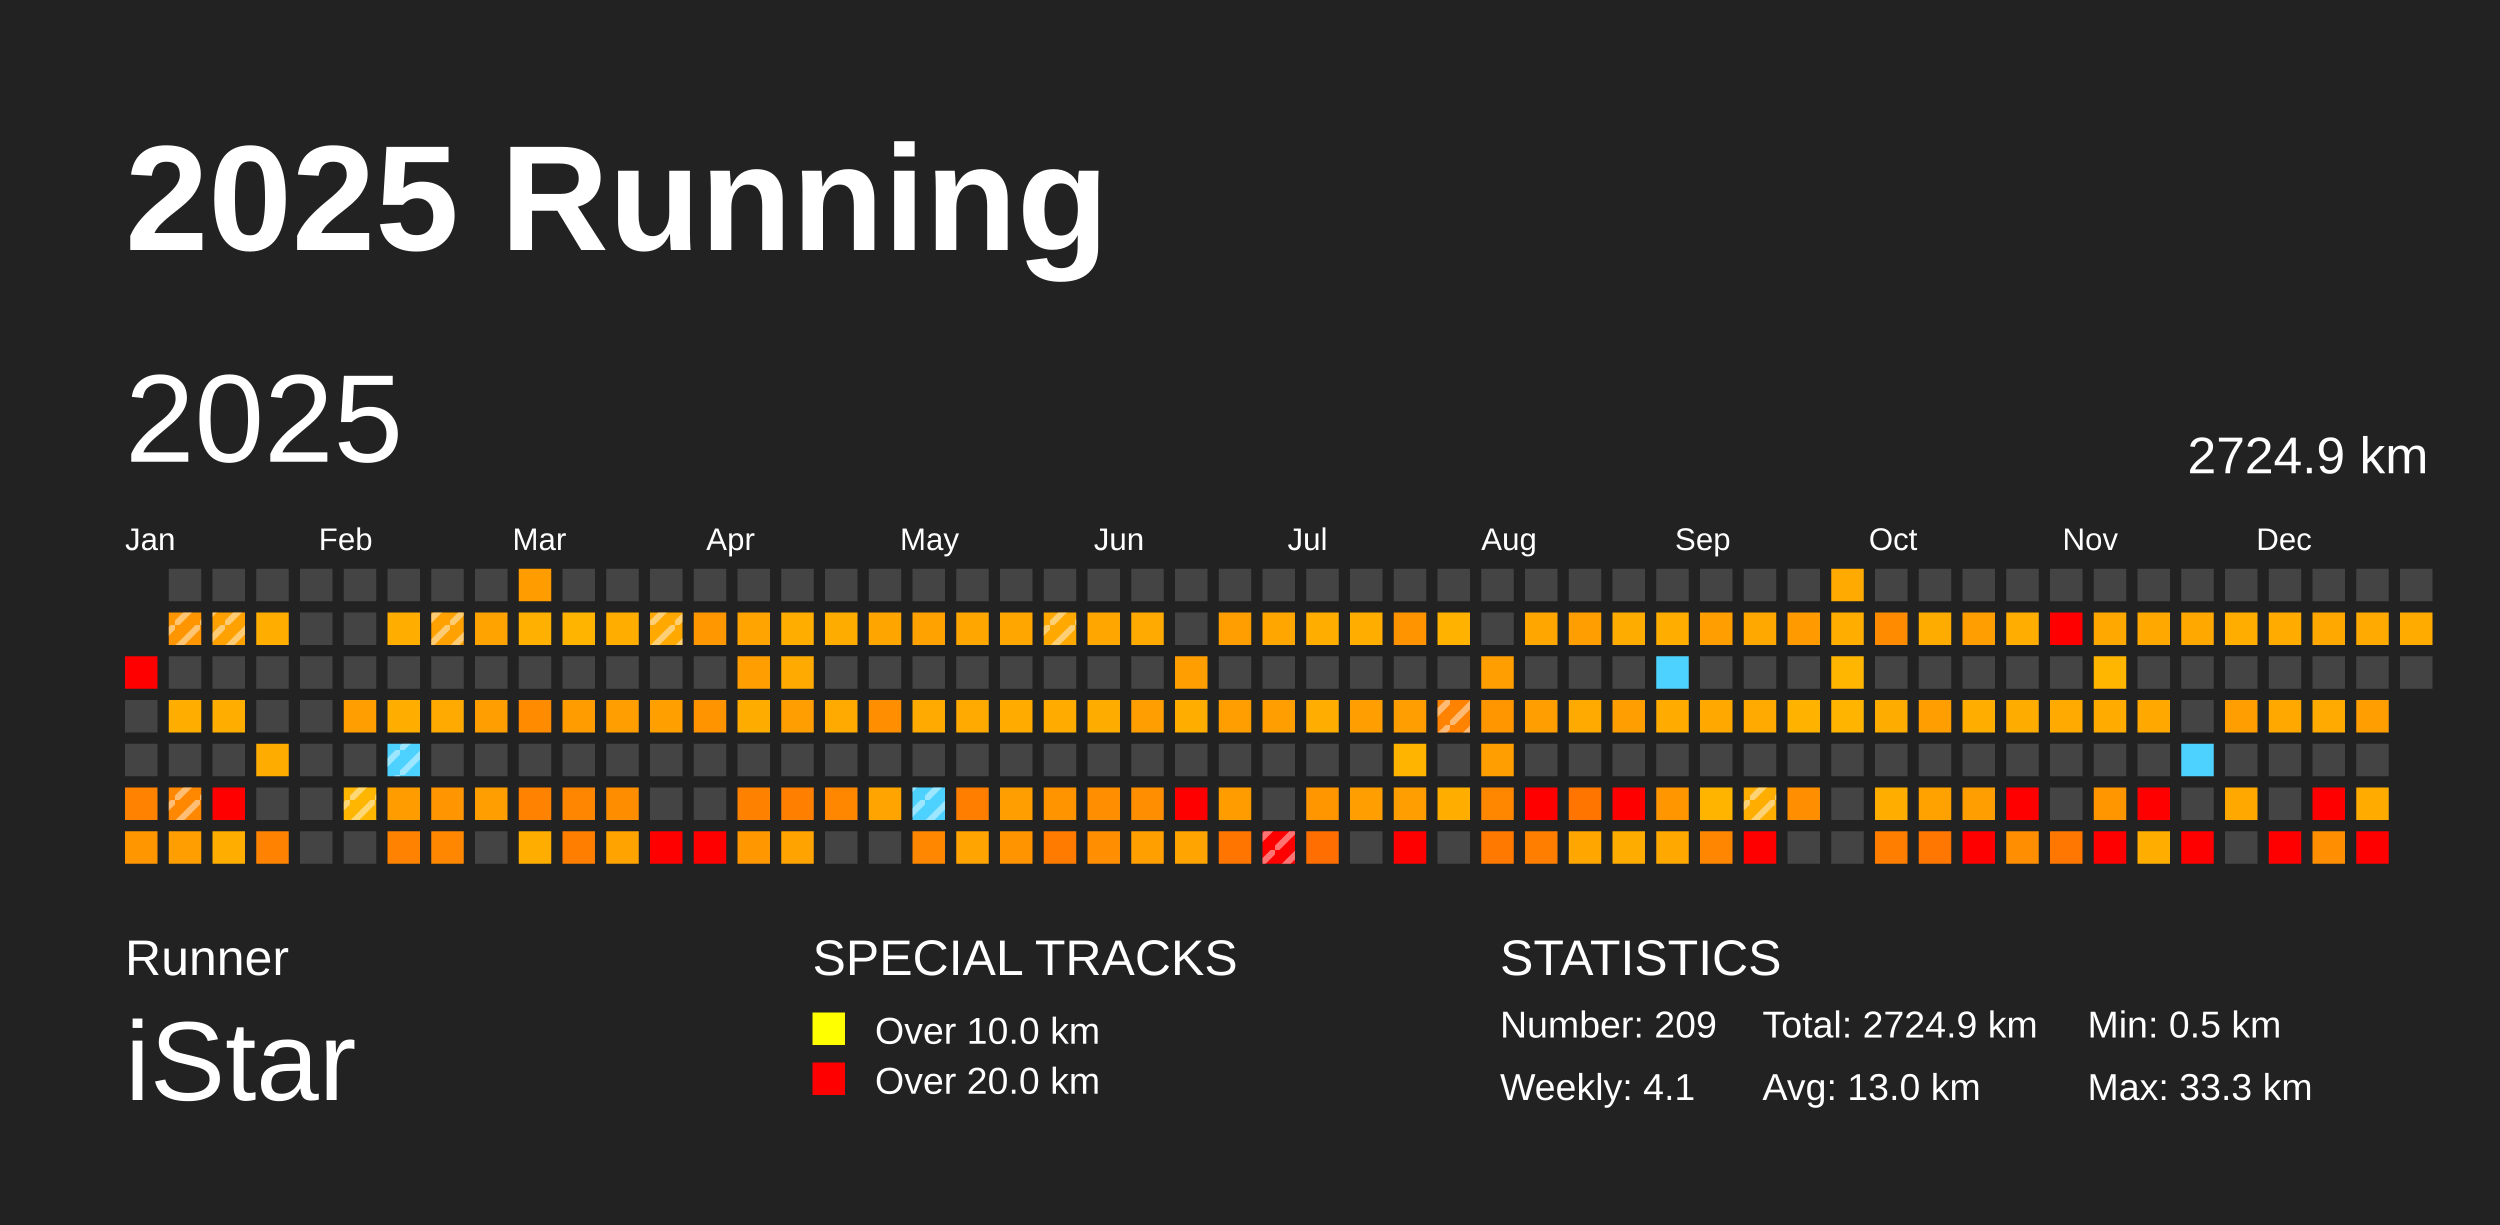
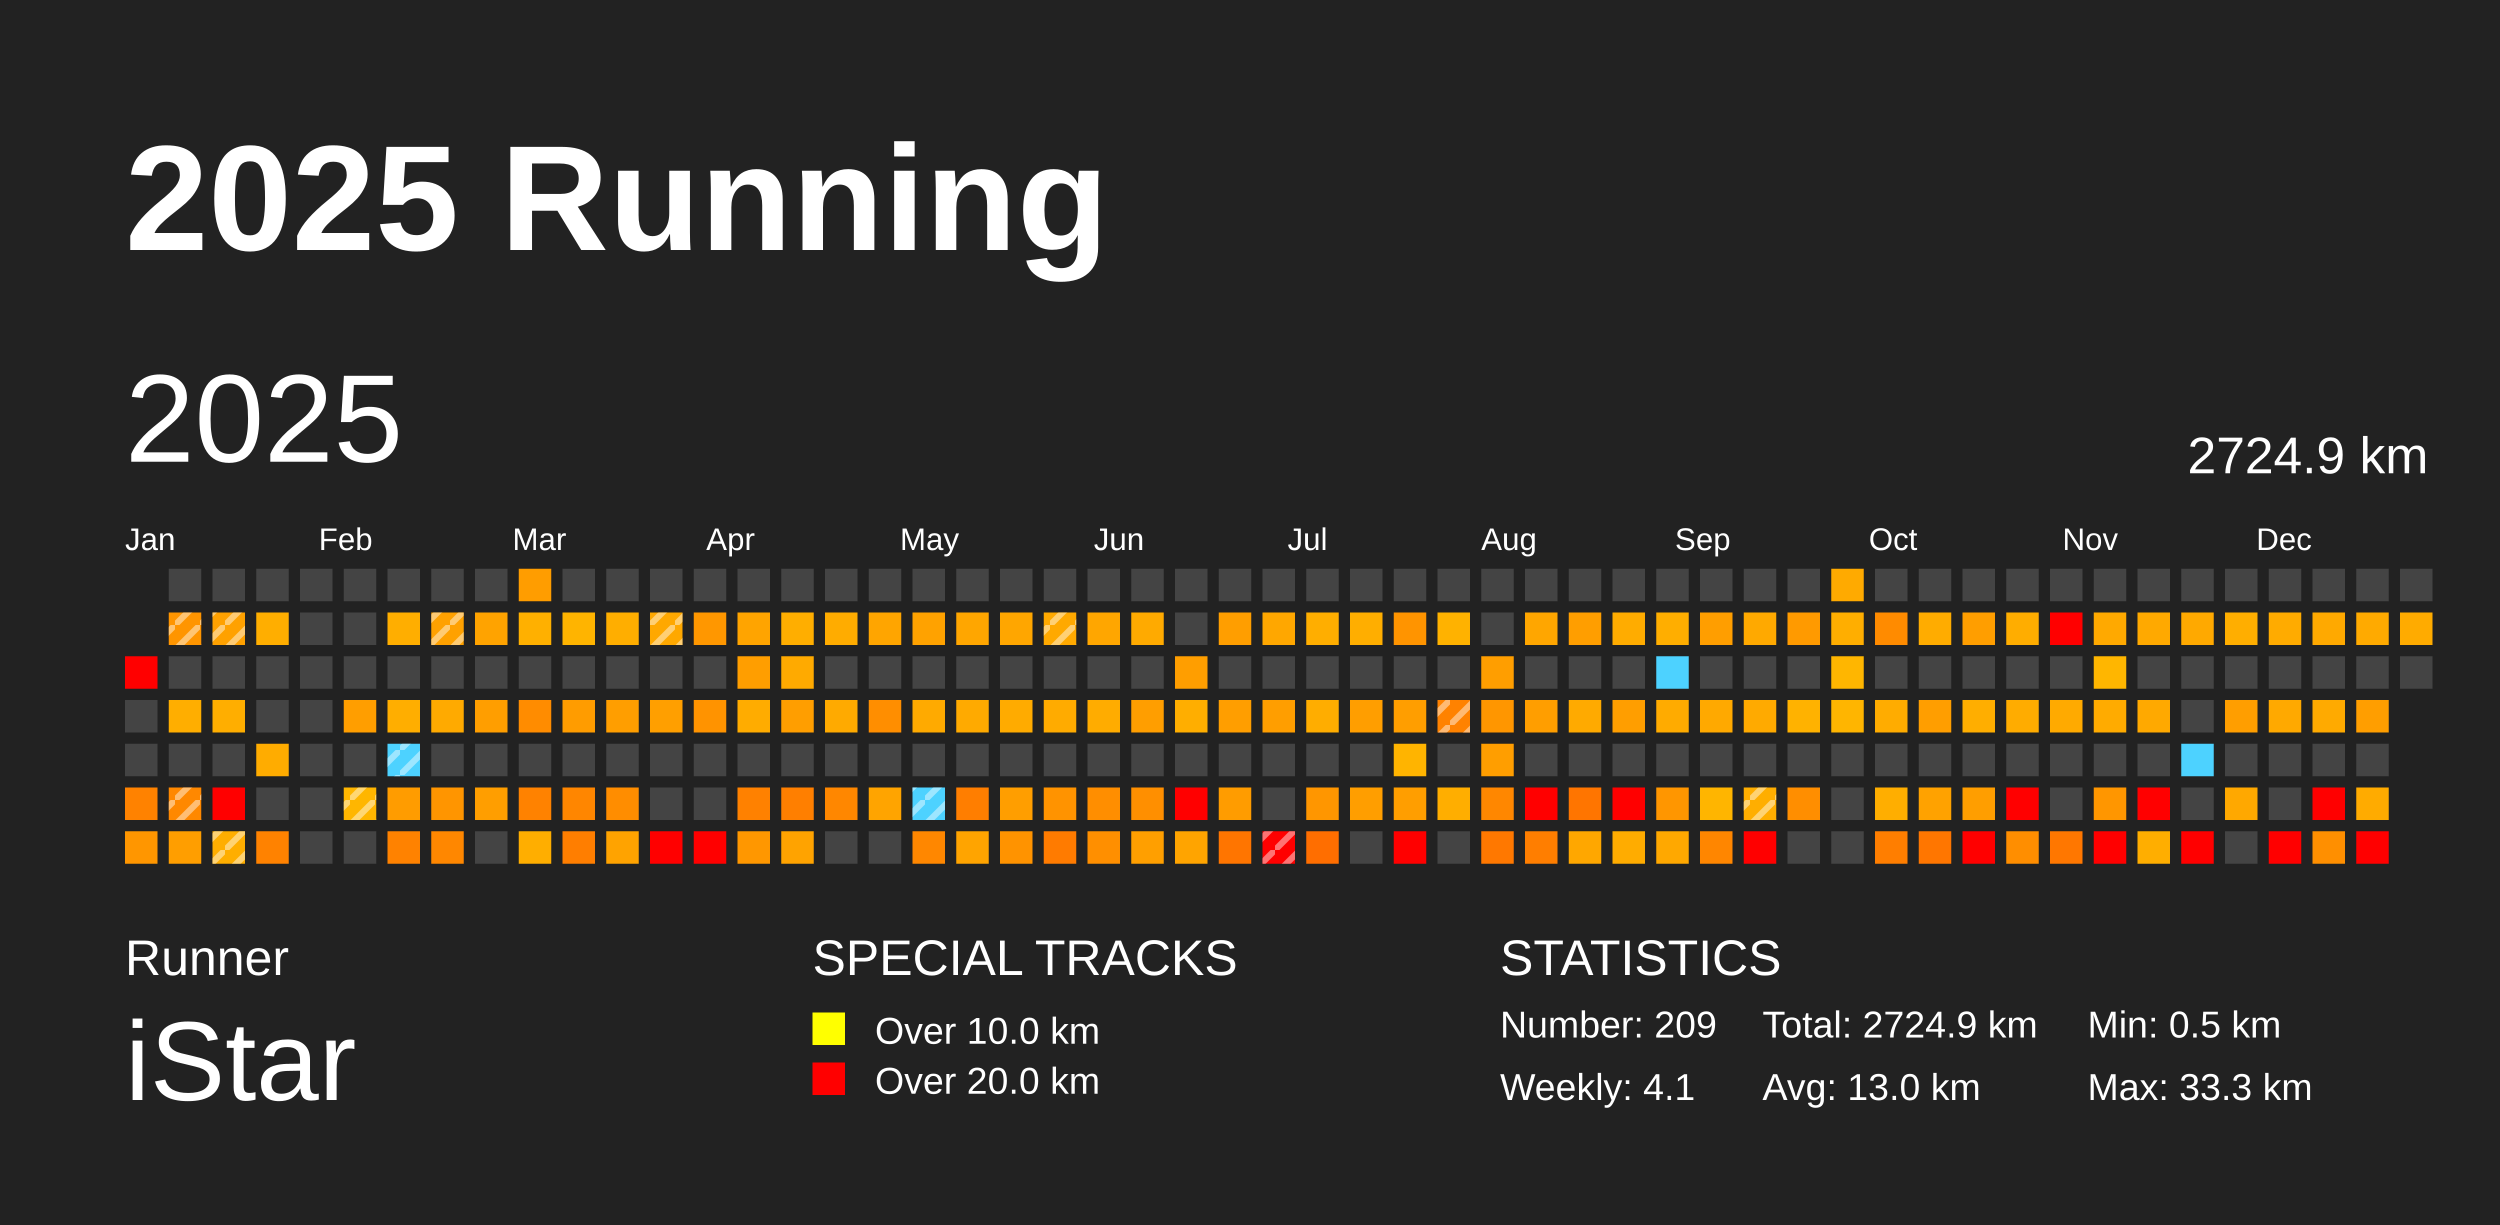
<svg xmlns="http://www.w3.org/2000/svg" baseProfile="full" height="98mm" version="1.1" viewBox="0,0,200,98" width="200mm">
  <defs>
    <pattern height="2" id="indoor-stripe" patternUnits="userSpaceOnUse" width="2">
      <line stroke="white" stroke-opacity="0.45" stroke-width="0.5" x1="0" x2="2" y1="2" y2="0" />
    </pattern>
  </defs>
  <rect fill="#222222" height="98" width="200" x="0" y="0" />
  <text fill="#FFFFFF" style="font-size:12px; font-family:Arial; font-weight:bold;" x="10" y="20">2025 Running</text>
  <text fill="#FFFFFF" style="font-size:4px; font-family:Arial" x="10" y="78">Runner</text>
  <text fill="#FFFFFF" style="font-size:9px; font-family:Arial" x="10" y="88">iStar</text>
  <text fill="#FFFFFF" style="font-size:4px; font-family:Arial" x="65" y="78">SPECIAL TRACKS</text>
  <rect fill="yellow" height="2.6" width="2.6" x="65" y="81" />
  <text fill="#FFFFFF" style="font-size:3px; font-family:Arial" x="70" y="83.5">Over 10.0 km</text>
  <rect fill="red" height="2.6" width="2.6" x="65" y="85" />
  <text fill="#FFFFFF" style="font-size:3px; font-family:Arial" x="70" y="87.5">Over 20.0 km</text>
  <text fill="#FFFFFF" style="font-size:4px; font-family:Arial" x="120" y="78">STATISTICS</text>
  <text fill="#FFFFFF" style="font-size:3px; font-family:Arial" x="120" y="83">Number: 209</text>
  <text fill="#FFFFFF" style="font-size:3px; font-family:Arial" x="120" y="88">Weekly: 4.1</text>
  <text fill="#FFFFFF" style="font-size:3px; font-family:Arial" x="141" y="83">Total: 2724.9 km</text>
  <text fill="#FFFFFF" style="font-size:3px; font-family:Arial" x="141" y="88">Avg: 13.0 km</text>
  <text fill="#FFFFFF" style="font-size:3px; font-family:Arial" x="167" y="83">Min: 0.5 km</text>
  <text fill="#FFFFFF" style="font-size:3px; font-family:Arial" x="167" y="88">Max: 33.3 km</text>
  <text dominant-baseline="hanging" fill="#FFFFFF" style="font-size:10.0px; font-family:Arial;" x="10" y="30">2025</text>
  <text dominant-baseline="hanging" fill="#FFFFFF" style="font-size:4.125px; font-family:Arial;" x="175" y="35">2724.9 km</text>
  <text fill="#FFFFFF" style="font-size:2.5px; font-family:Arial" x="10.0" y="44">Jan</text>
  <text fill="#FFFFFF" style="font-size:2.5px; font-family:Arial" x="25.5" y="44">Feb</text>
  <text fill="#FFFFFF" style="font-size:2.5px; font-family:Arial" x="41.0" y="44">Mar</text>
  <text fill="#FFFFFF" style="font-size:2.5px; font-family:Arial" x="56.5" y="44">Apr</text>
  <text fill="#FFFFFF" style="font-size:2.5px; font-family:Arial" x="72.0" y="44">May</text>
  <text fill="#FFFFFF" style="font-size:2.5px; font-family:Arial" x="87.5" y="44">Jun</text>
  <text fill="#FFFFFF" style="font-size:2.5px; font-family:Arial" x="103.0" y="44">Jul</text>
  <text fill="#FFFFFF" style="font-size:2.5px; font-family:Arial" x="118.5" y="44">Aug</text>
  <text fill="#FFFFFF" style="font-size:2.5px; font-family:Arial" x="134.0" y="44">Sep</text>
  <text fill="#FFFFFF" style="font-size:2.5px; font-family:Arial" x="149.5" y="44">Oct</text>
  <text fill="#FFFFFF" style="font-size:2.5px; font-family:Arial" x="165.0" y="44">Nov</text>
  <text fill="#FFFFFF" style="font-size:2.5px; font-family:Arial" x="180.5" y="44">Dec</text>
  <rect fill="red" height="2.6" width="2.6" x="10.0" y="52.5" />
  <rect fill="#444444" height="2.6" width="2.6" x="10.0" y="56.0" />
  <rect fill="#444444" height="2.6" width="2.6" x="10.0" y="59.5" />
  <rect fill="#ff8200" height="2.6" width="2.6" x="10.0" y="63.0" />
  <rect fill="#ff9600" height="2.6" width="2.6" x="10.0" y="66.5" />
  <rect fill="#444444" height="2.6" width="2.6" x="13.5" y="45.5" />
  <rect fill="#ff9500" height="2.6" width="2.6" x="13.5" y="49.0" />
  <rect fill="url(#indoor-stripe)" height="2.6" style="pointer-events: none;" width="2.6" x="13.5" y="49.0" />
  <rect fill="#444444" height="2.6" width="2.6" x="13.5" y="52.5" />
  <rect fill="#ffae00" height="2.6" width="2.6" x="13.5" y="56.0" />
  <rect fill="#444444" height="2.6" width="2.6" x="13.5" y="59.5" />
  <rect fill="#ff8800" height="2.6" width="2.6" x="13.5" y="63.0" />
  <rect fill="url(#indoor-stripe)" height="2.6" style="pointer-events: none;" width="2.6" x="13.5" y="63.0" />
  <rect fill="#ff9e00" height="2.6" width="2.6" x="13.5" y="66.5" />
  <rect fill="#444444" height="2.6" width="2.6" x="17.0" y="45.5" />
  <rect fill="#ffa100" height="2.6" width="2.6" x="17.0" y="49.0" />
  <rect fill="url(#indoor-stripe)" height="2.6" style="pointer-events: none;" width="2.6" x="17.0" y="49.0" />
  <rect fill="#444444" height="2.6" width="2.6" x="17.0" y="52.5" />
  <rect fill="#ffae00" height="2.6" width="2.6" x="17.0" y="56.0" />
  <rect fill="#444444" height="2.6" width="2.6" x="17.0" y="59.5" />
  <rect fill="red" height="2.6" width="2.6" x="17.0" y="63.0" />
  <rect fill="#ffae00" height="2.6" width="2.6" x="17.0" y="66.5" />
+   <rect fill="url(#indoor-stripe)" height="2.6" style="pointer-events: none;" width="2.6" x="17.0" y="66.5" />
  <rect fill="#444444" height="2.6" width="2.6" x="20.5" y="45.5" />
  <rect fill="#ffae00" height="2.6" width="2.6" x="20.5" y="49.0" />
  <rect fill="#444444" height="2.6" width="2.6" x="20.5" y="52.5" />
  <rect fill="#444444" height="2.6" width="2.6" x="20.5" y="56.0" />
  <rect fill="#ffac00" height="2.6" width="2.6" x="20.5" y="59.5" />
  <rect fill="#444444" height="2.6" width="2.6" x="20.5" y="63.0" />
  <rect fill="#ff8200" height="2.6" width="2.6" x="20.5" y="66.5" />
  <rect fill="#444444" height="2.6" width="2.6" x="24.0" y="45.5" />
  <rect fill="#444444" height="2.6" width="2.6" x="24.0" y="49.0" />
  <rect fill="#444444" height="2.6" width="2.6" x="24.0" y="52.5" />
  <rect fill="#444444" height="2.6" width="2.6" x="24.0" y="56.0" />
  <rect fill="#444444" height="2.6" width="2.6" x="24.0" y="59.5" />
  <rect fill="#444444" height="2.6" width="2.6" x="24.0" y="63.0" />
  <rect fill="#444444" height="2.6" width="2.6" x="24.0" y="66.5" />
  <rect fill="#444444" height="2.6" width="2.6" x="27.5" y="45.5" />
  <rect fill="#444444" height="2.6" width="2.6" x="27.5" y="49.0" />
  <rect fill="#444444" height="2.6" width="2.6" x="27.5" y="52.5" />
  <rect fill="#ff9e00" height="2.6" width="2.6" x="27.5" y="56.0" />
  <rect fill="#444444" height="2.6" width="2.6" x="27.5" y="59.5" />
  <rect fill="#ffb600" height="2.6" width="2.6" x="27.5" y="63.0" />
  <rect fill="url(#indoor-stripe)" height="2.6" style="pointer-events: none;" width="2.6" x="27.5" y="63.0" />
  <rect fill="#444444" height="2.6" width="2.6" x="27.5" y="66.5" />
  <rect fill="#444444" height="2.6" width="2.6" x="31.0" y="45.5" />
  <rect fill="#ffae00" height="2.6" width="2.6" x="31.0" y="49.0" />
  <rect fill="#444444" height="2.6" width="2.6" x="31.0" y="52.5" />
  <rect fill="#ffae00" height="2.6" width="2.6" x="31.0" y="56.0" />
  <rect fill="#4dd2ff" height="2.6" width="2.6" x="31.0" y="59.5" />
  <rect fill="url(#indoor-stripe)" height="2.6" style="pointer-events: none;" width="2.6" x="31.0" y="59.5" />
  <rect fill="#ff9c00" height="2.6" width="2.6" x="31.0" y="63.0" />
  <rect fill="#ff8200" height="2.6" width="2.6" x="31.0" y="66.5" />
  <rect fill="#444444" height="2.6" width="2.6" x="34.5" y="45.5" />
  <rect fill="#ffa100" height="2.6" width="2.6" x="34.5" y="49.0" />
  <rect fill="url(#indoor-stripe)" height="2.6" style="pointer-events: none;" width="2.6" x="34.5" y="49.0" />
  <rect fill="#444444" height="2.6" width="2.6" x="34.5" y="52.5" />
  <rect fill="#ffaa00" height="2.6" width="2.6" x="34.5" y="56.0" />
  <rect fill="#444444" height="2.6" width="2.6" x="34.5" y="59.5" />
  <rect fill="#ff9500" height="2.6" width="2.6" x="34.5" y="63.0" />
  <rect fill="#ff8700" height="2.6" width="2.6" x="34.5" y="66.5" />
  <rect fill="#444444" height="2.6" width="2.6" x="38.0" y="45.5" />
  <rect fill="#ffa300" height="2.6" width="2.6" x="38.0" y="49.0" />
  <rect fill="#444444" height="2.6" width="2.6" x="38.0" y="52.5" />
  <rect fill="#ff9e00" height="2.6" width="2.6" x="38.0" y="56.0" />
  <rect fill="#444444" height="2.6" width="2.6" x="38.0" y="59.5" />
  <rect fill="#ff9e00" height="2.6" width="2.6" x="38.0" y="63.0" />
  <rect fill="#444444" height="2.6" width="2.6" x="38.0" y="66.5" />
  <rect fill="#ff9d00" height="2.6" width="2.6" x="41.5" y="45.5" />
  <rect fill="#ffb000" height="2.6" width="2.6" x="41.5" y="49.0" />
  <rect fill="#444444" height="2.6" width="2.6" x="41.5" y="52.5" />
  <rect fill="#ff8c00" height="2.6" width="2.6" x="41.5" y="56.0" />
  <rect fill="#444444" height="2.6" width="2.6" x="41.5" y="59.5" />
  <rect fill="#ff8200" height="2.6" width="2.6" x="41.5" y="63.0" />
  <rect fill="#ffae00" height="2.6" width="2.6" x="41.5" y="66.5" />
  <rect fill="#444444" height="2.6" width="2.6" x="45.0" y="45.5" />
  <rect fill="#ffb400" height="2.6" width="2.6" x="45.0" y="49.0" />
  <rect fill="#444444" height="2.6" width="2.6" x="45.0" y="52.5" />
  <rect fill="#ff9c00" height="2.6" width="2.6" x="45.0" y="56.0" />
  <rect fill="#444444" height="2.6" width="2.6" x="45.0" y="59.5" />
  <rect fill="#ff8600" height="2.6" width="2.6" x="45.0" y="63.0" />
  <rect fill="#ff7e00" height="2.6" width="2.6" x="45.0" y="66.5" />
  <rect fill="#444444" height="2.6" width="2.6" x="48.5" y="45.5" />
  <rect fill="#ffae00" height="2.6" width="2.6" x="48.5" y="49.0" />
  <rect fill="#444444" height="2.6" width="2.6" x="48.5" y="52.5" />
  <rect fill="#ff9e00" height="2.6" width="2.6" x="48.5" y="56.0" />
  <rect fill="#444444" height="2.6" width="2.6" x="48.5" y="59.5" />
  <rect fill="#ff8d00" height="2.6" width="2.6" x="48.5" y="63.0" />
  <rect fill="#ffa300" height="2.6" width="2.6" x="48.5" y="66.5" />
  <rect fill="#444444" height="2.6" width="2.6" x="52.0" y="45.5" />
  <rect fill="#ffa800" height="2.6" width="2.6" x="52.0" y="49.0" />
  <rect fill="url(#indoor-stripe)" height="2.6" style="pointer-events: none;" width="2.6" x="52.0" y="49.0" />
  <rect fill="#444444" height="2.6" width="2.6" x="52.0" y="52.5" />
  <rect fill="#ff9f00" height="2.6" width="2.6" x="52.0" y="56.0" />
  <rect fill="#444444" height="2.6" width="2.6" x="52.0" y="59.5" />
  <rect fill="#444444" height="2.6" width="2.6" x="52.0" y="63.0" />
  <rect fill="red" height="2.6" width="2.6" x="52.0" y="66.5" />
  <rect fill="#444444" height="2.6" width="2.6" x="55.5" y="45.5" />
  <rect fill="#ff9700" height="2.6" width="2.6" x="55.5" y="49.0" />
  <rect fill="#444444" height="2.6" width="2.6" x="55.5" y="52.5" />
  <rect fill="#ff9300" height="2.6" width="2.6" x="55.5" y="56.0" />
  <rect fill="#444444" height="2.6" width="2.6" x="55.5" y="59.5" />
  <rect fill="#444444" height="2.6" width="2.6" x="55.5" y="63.0" />
  <rect fill="red" height="2.6" width="2.6" x="55.5" y="66.5" />
  <rect fill="#444444" height="2.6" width="2.6" x="59.0" y="45.5" />
  <rect fill="#ffa400" height="2.6" width="2.6" x="59.0" y="49.0" />
  <rect fill="#ff9e00" height="2.6" width="2.6" x="59.0" y="52.5" />
  <rect fill="#ffac00" height="2.6" width="2.6" x="59.0" y="56.0" />
  <rect fill="#444444" height="2.6" width="2.6" x="59.0" y="59.5" />
  <rect fill="#ff8100" height="2.6" width="2.6" x="59.0" y="63.0" />
  <rect fill="#ff9700" height="2.6" width="2.6" x="59.0" y="66.5" />
  <rect fill="#444444" height="2.6" width="2.6" x="62.5" y="45.5" />
  <rect fill="#ffae00" height="2.6" width="2.6" x="62.5" y="49.0" />
  <rect fill="#ffaa00" height="2.6" width="2.6" x="62.5" y="52.5" />
  <rect fill="#ff9e00" height="2.6" width="2.6" x="62.5" y="56.0" />
  <rect fill="#444444" height="2.6" width="2.6" x="62.5" y="59.5" />
  <rect fill="#ff7f00" height="2.6" width="2.6" x="62.5" y="63.0" />
  <rect fill="#ffa300" height="2.6" width="2.6" x="62.5" y="66.5" />
  <rect fill="#444444" height="2.6" width="2.6" x="66.0" y="45.5" />
  <rect fill="#ffac00" height="2.6" width="2.6" x="66.0" y="49.0" />
  <rect fill="#444444" height="2.6" width="2.6" x="66.0" y="52.5" />
  <rect fill="#ffaa00" height="2.6" width="2.6" x="66.0" y="56.0" />
  <rect fill="#444444" height="2.6" width="2.6" x="66.0" y="59.5" />
  <rect fill="#ff8700" height="2.6" width="2.6" x="66.0" y="63.0" />
  <rect fill="#444444" height="2.6" width="2.6" x="66.0" y="66.5" />
  <rect fill="#444444" height="2.6" width="2.6" x="69.5" y="45.5" />
  <rect fill="#ffa500" height="2.6" width="2.6" x="69.5" y="49.0" />
  <rect fill="#444444" height="2.6" width="2.6" x="69.5" y="52.5" />
  <rect fill="#ff8e00" height="2.6" width="2.6" x="69.5" y="56.0" />
  <rect fill="#444444" height="2.6" width="2.6" x="69.5" y="59.5" />
  <rect fill="#ffa400" height="2.6" width="2.6" x="69.5" y="63.0" />
  <rect fill="#444444" height="2.6" width="2.6" x="69.5" y="66.5" />
  <rect fill="#444444" height="2.6" width="2.6" x="73.0" y="45.5" />
  <rect fill="#ffa200" height="2.6" width="2.6" x="73.0" y="49.0" />
  <rect fill="#444444" height="2.6" width="2.6" x="73.0" y="52.5" />
  <rect fill="#ffaa00" height="2.6" width="2.6" x="73.0" y="56.0" />
  <rect fill="#444444" height="2.6" width="2.6" x="73.0" y="59.5" />
  <rect fill="#4dd2ff" height="2.6" width="2.6" x="73.0" y="63.0" />
  <rect fill="url(#indoor-stripe)" height="2.6" style="pointer-events: none;" width="2.6" x="73.0" y="63.0" />
  <rect fill="#ff8700" height="2.6" width="2.6" x="73.0" y="66.5" />
  <rect fill="#444444" height="2.6" width="2.6" x="76.5" y="45.5" />
  <rect fill="#ffa600" height="2.6" width="2.6" x="76.5" y="49.0" />
  <rect fill="#444444" height="2.6" width="2.6" x="76.5" y="52.5" />
  <rect fill="#ffaa00" height="2.6" width="2.6" x="76.5" y="56.0" />
  <rect fill="#444444" height="2.6" width="2.6" x="76.5" y="59.5" />
  <rect fill="#ff7e00" height="2.6" width="2.6" x="76.5" y="63.0" />
  <rect fill="#ffa400" height="2.6" width="2.6" x="76.5" y="66.5" />
  <rect fill="#444444" height="2.6" width="2.6" x="80.0" y="45.5" />
  <rect fill="#ffa600" height="2.6" width="2.6" x="80.0" y="49.0" />
  <rect fill="#444444" height="2.6" width="2.6" x="80.0" y="52.5" />
  <rect fill="#ffab00" height="2.6" width="2.6" x="80.0" y="56.0" />
  <rect fill="#444444" height="2.6" width="2.6" x="80.0" y="59.5" />
  <rect fill="#ff9e00" height="2.6" width="2.6" x="80.0" y="63.0" />
  <rect fill="#ff9300" height="2.6" width="2.6" x="80.0" y="66.5" />
  <rect fill="#444444" height="2.6" width="2.6" x="83.5" y="45.5" />
  <rect fill="#ffa900" height="2.6" width="2.6" x="83.5" y="49.0" />
  <rect fill="url(#indoor-stripe)" height="2.6" style="pointer-events: none;" width="2.6" x="83.5" y="49.0" />
  <rect fill="#444444" height="2.6" width="2.6" x="83.5" y="52.5" />
  <rect fill="#ffab00" height="2.6" width="2.6" x="83.5" y="56.0" />
  <rect fill="#444444" height="2.6" width="2.6" x="83.5" y="59.5" />
  <rect fill="#ff9300" height="2.6" width="2.6" x="83.5" y="63.0" />
  <rect fill="#ff7b00" height="2.6" width="2.6" x="83.5" y="66.5" />
  <rect fill="#444444" height="2.6" width="2.6" x="87.0" y="45.5" />
  <rect fill="#ffa600" height="2.6" width="2.6" x="87.0" y="49.0" />
  <rect fill="#444444" height="2.6" width="2.6" x="87.0" y="52.5" />
  <rect fill="#ffac00" height="2.6" width="2.6" x="87.0" y="56.0" />
  <rect fill="#444444" height="2.6" width="2.6" x="87.0" y="59.5" />
  <rect fill="#ff8e00" height="2.6" width="2.6" x="87.0" y="63.0" />
  <rect fill="#ff8f00" height="2.6" width="2.6" x="87.0" y="66.5" />
  <rect fill="#444444" height="2.6" width="2.6" x="90.5" y="45.5" />
  <rect fill="#ffaa00" height="2.6" width="2.6" x="90.5" y="49.0" />
  <rect fill="#444444" height="2.6" width="2.6" x="90.5" y="52.5" />
  <rect fill="#ff9e00" height="2.6" width="2.6" x="90.5" y="56.0" />
  <rect fill="#444444" height="2.6" width="2.6" x="90.5" y="59.5" />
  <rect fill="#ff8f00" height="2.6" width="2.6" x="90.5" y="63.0" />
  <rect fill="#ff9f00" height="2.6" width="2.6" x="90.5" y="66.5" />
  <rect fill="#444444" height="2.6" width="2.6" x="94.0" y="45.5" />
  <rect fill="#444444" height="2.6" width="2.6" x="94.0" y="49.0" />
  <rect fill="#ff9e00" height="2.6" width="2.6" x="94.0" y="52.5" />
  <rect fill="#ffae00" height="2.6" width="2.6" x="94.0" y="56.0" />
  <rect fill="#444444" height="2.6" width="2.6" x="94.0" y="59.5" />
  <rect fill="red" height="2.6" width="2.6" x="94.0" y="63.0" />
  <rect fill="#ffa400" height="2.6" width="2.6" x="94.0" y="66.5" />
  <rect fill="#444444" height="2.6" width="2.6" x="97.5" y="45.5" />
  <rect fill="#ff9e00" height="2.6" width="2.6" x="97.5" y="49.0" />
  <rect fill="#444444" height="2.6" width="2.6" x="97.5" y="52.5" />
  <rect fill="#ff9e00" height="2.6" width="2.6" x="97.5" y="56.0" />
  <rect fill="#444444" height="2.6" width="2.6" x="97.5" y="59.5" />
  <rect fill="#ff9c00" height="2.6" width="2.6" x="97.5" y="63.0" />
  <rect fill="#ff7500" height="2.6" width="2.6" x="97.5" y="66.5" />
  <rect fill="#444444" height="2.6" width="2.6" x="101.0" y="45.5" />
  <rect fill="#ffa700" height="2.6" width="2.6" x="101.0" y="49.0" />
  <rect fill="#444444" height="2.6" width="2.6" x="101.0" y="52.5" />
  <rect fill="#ff9e00" height="2.6" width="2.6" x="101.0" y="56.0" />
  <rect fill="#444444" height="2.6" width="2.6" x="101.0" y="59.5" />
  <rect fill="#444444" height="2.6" width="2.6" x="101.0" y="63.0" />
  <rect fill="red" height="2.6" width="2.6" x="101.0" y="66.5" />
  <rect fill="url(#indoor-stripe)" height="2.6" style="pointer-events: none;" width="2.6" x="101.0" y="66.5" />
  <rect fill="#444444" height="2.6" width="2.6" x="104.5" y="45.5" />
  <rect fill="#ffae00" height="2.6" width="2.6" x="104.5" y="49.0" />
  <rect fill="#444444" height="2.6" width="2.6" x="104.5" y="52.5" />
  <rect fill="#ffad00" height="2.6" width="2.6" x="104.5" y="56.0" />
  <rect fill="#444444" height="2.6" width="2.6" x="104.5" y="59.5" />
  <rect fill="#ff9600" height="2.6" width="2.6" x="104.5" y="63.0" />
  <rect fill="#ff6e00" height="2.6" width="2.6" x="104.5" y="66.5" />
  <rect fill="#444444" height="2.6" width="2.6" x="108.0" y="45.5" />
  <rect fill="#ffae00" height="2.6" width="2.6" x="108.0" y="49.0" />
  <rect fill="#444444" height="2.6" width="2.6" x="108.0" y="52.5" />
  <rect fill="#ff9e00" height="2.6" width="2.6" x="108.0" y="56.0" />
  <rect fill="#444444" height="2.6" width="2.6" x="108.0" y="59.5" />
  <rect fill="#ff9e00" height="2.6" width="2.6" x="108.0" y="63.0" />
  <rect fill="#444444" height="2.6" width="2.6" x="108.0" y="66.5" />
  <rect fill="#444444" height="2.6" width="2.6" x="111.5" y="45.5" />
  <rect fill="#ff9400" height="2.6" width="2.6" x="111.5" y="49.0" />
  <rect fill="#444444" height="2.6" width="2.6" x="111.5" y="52.5" />
  <rect fill="#ff9e00" height="2.6" width="2.6" x="111.5" y="56.0" />
  <rect fill="#ffb400" height="2.6" width="2.6" x="111.5" y="59.5" />
  <rect fill="#ff9e00" height="2.6" width="2.6" x="111.5" y="63.0" />
  <rect fill="red" height="2.6" width="2.6" x="111.5" y="66.5" />
  <rect fill="#444444" height="2.6" width="2.6" x="115.0" y="45.5" />
  <rect fill="#ffb200" height="2.6" width="2.6" x="115.0" y="49.0" />
  <rect fill="#444444" height="2.6" width="2.6" x="115.0" y="52.5" />
  <rect fill="#ff8200" height="2.6" width="2.6" x="115.0" y="56.0" />
  <rect fill="url(#indoor-stripe)" height="2.6" style="pointer-events: none;" width="2.6" x="115.0" y="56.0" />
  <rect fill="#444444" height="2.6" width="2.6" x="115.0" y="59.5" />
  <rect fill="#ffae00" height="2.6" width="2.6" x="115.0" y="63.0" />
  <rect fill="#444444" height="2.6" width="2.6" x="115.0" y="66.5" />
  <rect fill="#444444" height="2.6" width="2.6" x="118.5" y="45.5" />
  <rect fill="#444444" height="2.6" width="2.6" x="118.5" y="49.0" />
  <rect fill="#ff9e00" height="2.6" width="2.6" x="118.5" y="52.5" />
  <rect fill="#ff9600" height="2.6" width="2.6" x="118.5" y="56.0" />
  <rect fill="#ff9e00" height="2.6" width="2.6" x="118.5" y="59.5" />
  <rect fill="#ff8700" height="2.6" width="2.6" x="118.5" y="63.0" />
  <rect fill="#ff7800" height="2.6" width="2.6" x="118.5" y="66.5" />
  <rect fill="#444444" height="2.6" width="2.6" x="122.0" y="45.5" />
  <rect fill="#ffa600" height="2.6" width="2.6" x="122.0" y="49.0" />
  <rect fill="#444444" height="2.6" width="2.6" x="122.0" y="52.5" />
  <rect fill="#ff9e00" height="2.6" width="2.6" x="122.0" y="56.0" />
  <rect fill="#444444" height="2.6" width="2.6" x="122.0" y="59.5" />
  <rect fill="red" height="2.6" width="2.6" x="122.0" y="63.0" />
  <rect fill="#ff7e00" height="2.6" width="2.6" x="122.0" y="66.5" />
  <rect fill="#444444" height="2.6" width="2.6" x="125.5" y="45.5" />
  <rect fill="#ff9e00" height="2.6" width="2.6" x="125.5" y="49.0" />
  <rect fill="#444444" height="2.6" width="2.6" x="125.5" y="52.5" />
  <rect fill="#ffaa00" height="2.6" width="2.6" x="125.5" y="56.0" />
  <rect fill="#444444" height="2.6" width="2.6" x="125.5" y="59.5" />
  <rect fill="#ff7500" height="2.6" width="2.6" x="125.5" y="63.0" />
  <rect fill="#ffa700" height="2.6" width="2.6" x="125.5" y="66.5" />
  <rect fill="#444444" height="2.6" width="2.6" x="129.0" y="45.5" />
  <rect fill="#ffac00" height="2.6" width="2.6" x="129.0" y="49.0" />
  <rect fill="#444444" height="2.6" width="2.6" x="129.0" y="52.5" />
  <rect fill="#ff9e00" height="2.6" width="2.6" x="129.0" y="56.0" />
  <rect fill="#444444" height="2.6" width="2.6" x="129.0" y="59.5" />
  <rect fill="red" height="2.6" width="2.6" x="129.0" y="63.0" />
  <rect fill="#ffac00" height="2.6" width="2.6" x="129.0" y="66.5" />
  <rect fill="#444444" height="2.6" width="2.6" x="132.5" y="45.5" />
  <rect fill="#ffae00" height="2.6" width="2.6" x="132.5" y="49.0" />
  <rect fill="#4dd2ff" height="2.6" width="2.6" x="132.5" y="52.5" />
  <rect fill="#ffab00" height="2.6" width="2.6" x="132.5" y="56.0" />
  <rect fill="#444444" height="2.6" width="2.6" x="132.5" y="59.5" />
  <rect fill="#ff9600" height="2.6" width="2.6" x="132.5" y="63.0" />
  <rect fill="#ffa800" height="2.6" width="2.6" x="132.5" y="66.5" />
  <rect fill="#444444" height="2.6" width="2.6" x="136.0" y="45.5" />
  <rect fill="#ff9e00" height="2.6" width="2.6" x="136.0" y="49.0" />
  <rect fill="#444444" height="2.6" width="2.6" x="136.0" y="52.5" />
  <rect fill="#ffa900" height="2.6" width="2.6" x="136.0" y="56.0" />
  <rect fill="#444444" height="2.6" width="2.6" x="136.0" y="59.5" />
  <rect fill="#ffb500" height="2.6" width="2.6" x="136.0" y="63.0" />
  <rect fill="#ff8600" height="2.6" width="2.6" x="136.0" y="66.5" />
  <rect fill="#444444" height="2.6" width="2.6" x="139.5" y="45.5" />
  <rect fill="#ffa900" height="2.6" width="2.6" x="139.5" y="49.0" />
  <rect fill="#444444" height="2.6" width="2.6" x="139.5" y="52.5" />
  <rect fill="#ffaa00" height="2.6" width="2.6" x="139.5" y="56.0" />
  <rect fill="#444444" height="2.6" width="2.6" x="139.5" y="59.5" />
  <rect fill="#ffae00" height="2.6" width="2.6" x="139.5" y="63.0" />
  <rect fill="url(#indoor-stripe)" height="2.6" style="pointer-events: none;" width="2.6" x="139.5" y="63.0" />
  <rect fill="red" height="2.6" width="2.6" x="139.5" y="66.5" />
  <rect fill="#444444" height="2.6" width="2.6" x="143.0" y="45.5" />
  <rect fill="#ff9a00" height="2.6" width="2.6" x="143.0" y="49.0" />
  <rect fill="#444444" height="2.6" width="2.6" x="143.0" y="52.5" />
  <rect fill="#ffb200" height="2.6" width="2.6" x="143.0" y="56.0" />
  <rect fill="#444444" height="2.6" width="2.6" x="143.0" y="59.5" />
  <rect fill="#ff8e00" height="2.6" width="2.6" x="143.0" y="63.0" />
  <rect fill="#444444" height="2.6" width="2.6" x="143.0" y="66.5" />
  <rect fill="#ffaa00" height="2.6" width="2.6" x="146.5" y="45.5" />
  <rect fill="#ffae00" height="2.6" width="2.6" x="146.5" y="49.0" />
  <rect fill="#ffb600" height="2.6" width="2.6" x="146.5" y="52.5" />
  <rect fill="#ffb500" height="2.6" width="2.6" x="146.5" y="56.0" />
  <rect fill="#444444" height="2.6" width="2.6" x="146.5" y="59.5" />
  <rect fill="#444444" height="2.6" width="2.6" x="146.5" y="63.0" />
  <rect fill="#444444" height="2.6" width="2.6" x="146.5" y="66.5" />
  <rect fill="#444444" height="2.6" width="2.6" x="150.0" y="45.5" />
  <rect fill="#ff8b00" height="2.6" width="2.6" x="150.0" y="49.0" />
  <rect fill="#444444" height="2.6" width="2.6" x="150.0" y="52.5" />
  <rect fill="#ffac00" height="2.6" width="2.6" x="150.0" y="56.0" />
  <rect fill="#444444" height="2.6" width="2.6" x="150.0" y="59.5" />
  <rect fill="#ffae00" height="2.6" width="2.6" x="150.0" y="63.0" />
  <rect fill="#ff7e00" height="2.6" width="2.6" x="150.0" y="66.5" />
  <rect fill="#444444" height="2.6" width="2.6" x="153.5" y="45.5" />
  <rect fill="#ffac00" height="2.6" width="2.6" x="153.5" y="49.0" />
  <rect fill="#444444" height="2.6" width="2.6" x="153.5" y="52.5" />
  <rect fill="#ff9e00" height="2.6" width="2.6" x="153.5" y="56.0" />
  <rect fill="#444444" height="2.6" width="2.6" x="153.5" y="59.5" />
  <rect fill="#ffa200" height="2.6" width="2.6" x="153.5" y="63.0" />
  <rect fill="#ff7600" height="2.6" width="2.6" x="153.5" y="66.5" />
  <rect fill="#444444" height="2.6" width="2.6" x="157.0" y="45.5" />
  <rect fill="#ff9e00" height="2.6" width="2.6" x="157.0" y="49.0" />
  <rect fill="#444444" height="2.6" width="2.6" x="157.0" y="52.5" />
  <rect fill="#ffae00" height="2.6" width="2.6" x="157.0" y="56.0" />
  <rect fill="#444444" height="2.6" width="2.6" x="157.0" y="59.5" />
  <rect fill="#ff9e00" height="2.6" width="2.6" x="157.0" y="63.0" />
  <rect fill="red" height="2.6" width="2.6" x="157.0" y="66.5" />
  <rect fill="#444444" height="2.6" width="2.6" x="160.5" y="45.5" />
  <rect fill="#ffad00" height="2.6" width="2.6" x="160.5" y="49.0" />
  <rect fill="#444444" height="2.6" width="2.6" x="160.5" y="52.5" />
  <rect fill="#ffac00" height="2.6" width="2.6" x="160.5" y="56.0" />
  <rect fill="#444444" height="2.6" width="2.6" x="160.5" y="59.5" />
  <rect fill="red" height="2.6" width="2.6" x="160.5" y="63.0" />
  <rect fill="#ff8e00" height="2.6" width="2.6" x="160.5" y="66.5" />
  <rect fill="#444444" height="2.6" width="2.6" x="164.0" y="45.5" />
  <rect fill="red" height="2.6" width="2.6" x="164.0" y="49.0" />
  <rect fill="#444444" height="2.6" width="2.6" x="164.0" y="52.5" />
  <rect fill="#ffaa00" height="2.6" width="2.6" x="164.0" y="56.0" />
  <rect fill="#444444" height="2.6" width="2.6" x="164.0" y="59.5" />
  <rect fill="#444444" height="2.6" width="2.6" x="164.0" y="63.0" />
  <rect fill="#ff7700" height="2.6" width="2.6" x="164.0" y="66.5" />
  <rect fill="#444444" height="2.6" width="2.6" x="167.5" y="45.5" />
  <rect fill="#ffa900" height="2.6" width="2.6" x="167.5" y="49.0" />
  <rect fill="#ffb600" height="2.6" width="2.6" x="167.5" y="52.5" />
  <rect fill="#ffab00" height="2.6" width="2.6" x="167.5" y="56.0" />
  <rect fill="#444444" height="2.6" width="2.6" x="167.5" y="59.5" />
  <rect fill="#ff9600" height="2.6" width="2.6" x="167.5" y="63.0" />
  <rect fill="red" height="2.6" width="2.6" x="167.5" y="66.5" />
  <rect fill="#444444" height="2.6" width="2.6" x="171.0" y="45.5" />
  <rect fill="#ffa900" height="2.6" width="2.6" x="171.0" y="49.0" />
  <rect fill="#444444" height="2.6" width="2.6" x="171.0" y="52.5" />
  <rect fill="#ffa900" height="2.6" width="2.6" x="171.0" y="56.0" />
  <rect fill="#444444" height="2.6" width="2.6" x="171.0" y="59.5" />
  <rect fill="red" height="2.6" width="2.6" x="171.0" y="63.0" />
  <rect fill="#ffae00" height="2.6" width="2.6" x="171.0" y="66.5" />
  <rect fill="#444444" height="2.6" width="2.6" x="174.5" y="45.5" />
  <rect fill="#ffa900" height="2.6" width="2.6" x="174.5" y="49.0" />
  <rect fill="#444444" height="2.6" width="2.6" x="174.5" y="52.5" />
  <rect fill="#444444" height="2.6" width="2.6" x="174.5" y="56.0" />
  <rect fill="#4dd2ff" height="2.6" width="2.6" x="174.5" y="59.5" />
  <rect fill="#444444" height="2.6" width="2.6" x="174.5" y="63.0" />
  <rect fill="red" height="2.6" width="2.6" x="174.5" y="66.5" />
  <rect fill="#444444" height="2.6" width="2.6" x="178.0" y="45.5" />
  <rect fill="#ffae00" height="2.6" width="2.6" x="178.0" y="49.0" />
  <rect fill="#444444" height="2.6" width="2.6" x="178.0" y="52.5" />
  <rect fill="#ff9e00" height="2.6" width="2.6" x="178.0" y="56.0" />
  <rect fill="#444444" height="2.6" width="2.6" x="178.0" y="59.5" />
  <rect fill="#ffa800" height="2.6" width="2.6" x="178.0" y="63.0" />
  <rect fill="#444444" height="2.6" width="2.6" x="178.0" y="66.5" />
  <rect fill="#444444" height="2.6" width="2.6" x="181.5" y="45.5" />
  <rect fill="#ffab00" height="2.6" width="2.6" x="181.5" y="49.0" />
  <rect fill="#444444" height="2.6" width="2.6" x="181.5" y="52.5" />
  <rect fill="#ffa900" height="2.6" width="2.6" x="181.5" y="56.0" />
  <rect fill="#444444" height="2.6" width="2.6" x="181.5" y="59.5" />
  <rect fill="#444444" height="2.6" width="2.6" x="181.5" y="63.0" />
  <rect fill="red" height="2.6" width="2.6" x="181.5" y="66.5" />
  <rect fill="#444444" height="2.6" width="2.6" x="185.0" y="45.5" />
  <rect fill="#ffa900" height="2.6" width="2.6" x="185.0" y="49.0" />
  <rect fill="#444444" height="2.6" width="2.6" x="185.0" y="52.5" />
  <rect fill="#ffaa00" height="2.6" width="2.6" x="185.0" y="56.0" />
  <rect fill="#444444" height="2.6" width="2.6" x="185.0" y="59.5" />
  <rect fill="red" height="2.6" width="2.6" x="185.0" y="63.0" />
  <rect fill="#ff8f00" height="2.6" width="2.6" x="185.0" y="66.5" />
  <rect fill="#444444" height="2.6" width="2.6" x="188.5" y="45.5" />
  <rect fill="#ffaa00" height="2.6" width="2.6" x="188.5" y="49.0" />
  <rect fill="#444444" height="2.6" width="2.6" x="188.5" y="52.5" />
  <rect fill="#ff9e00" height="2.6" width="2.6" x="188.5" y="56.0" />
  <rect fill="#444444" height="2.6" width="2.6" x="188.5" y="59.5" />
  <rect fill="#ffab00" height="2.6" width="2.6" x="188.5" y="63.0" />
  <rect fill="red" height="2.6" width="2.6" x="188.5" y="66.5" />
  <rect fill="#444444" height="2.6" width="2.6" x="192.0" y="45.5" />
  <rect fill="#ffab00" height="2.6" width="2.6" x="192.0" y="49.0" />
  <rect fill="#444444" height="2.6" width="2.6" x="192.0" y="52.5" />
</svg>
